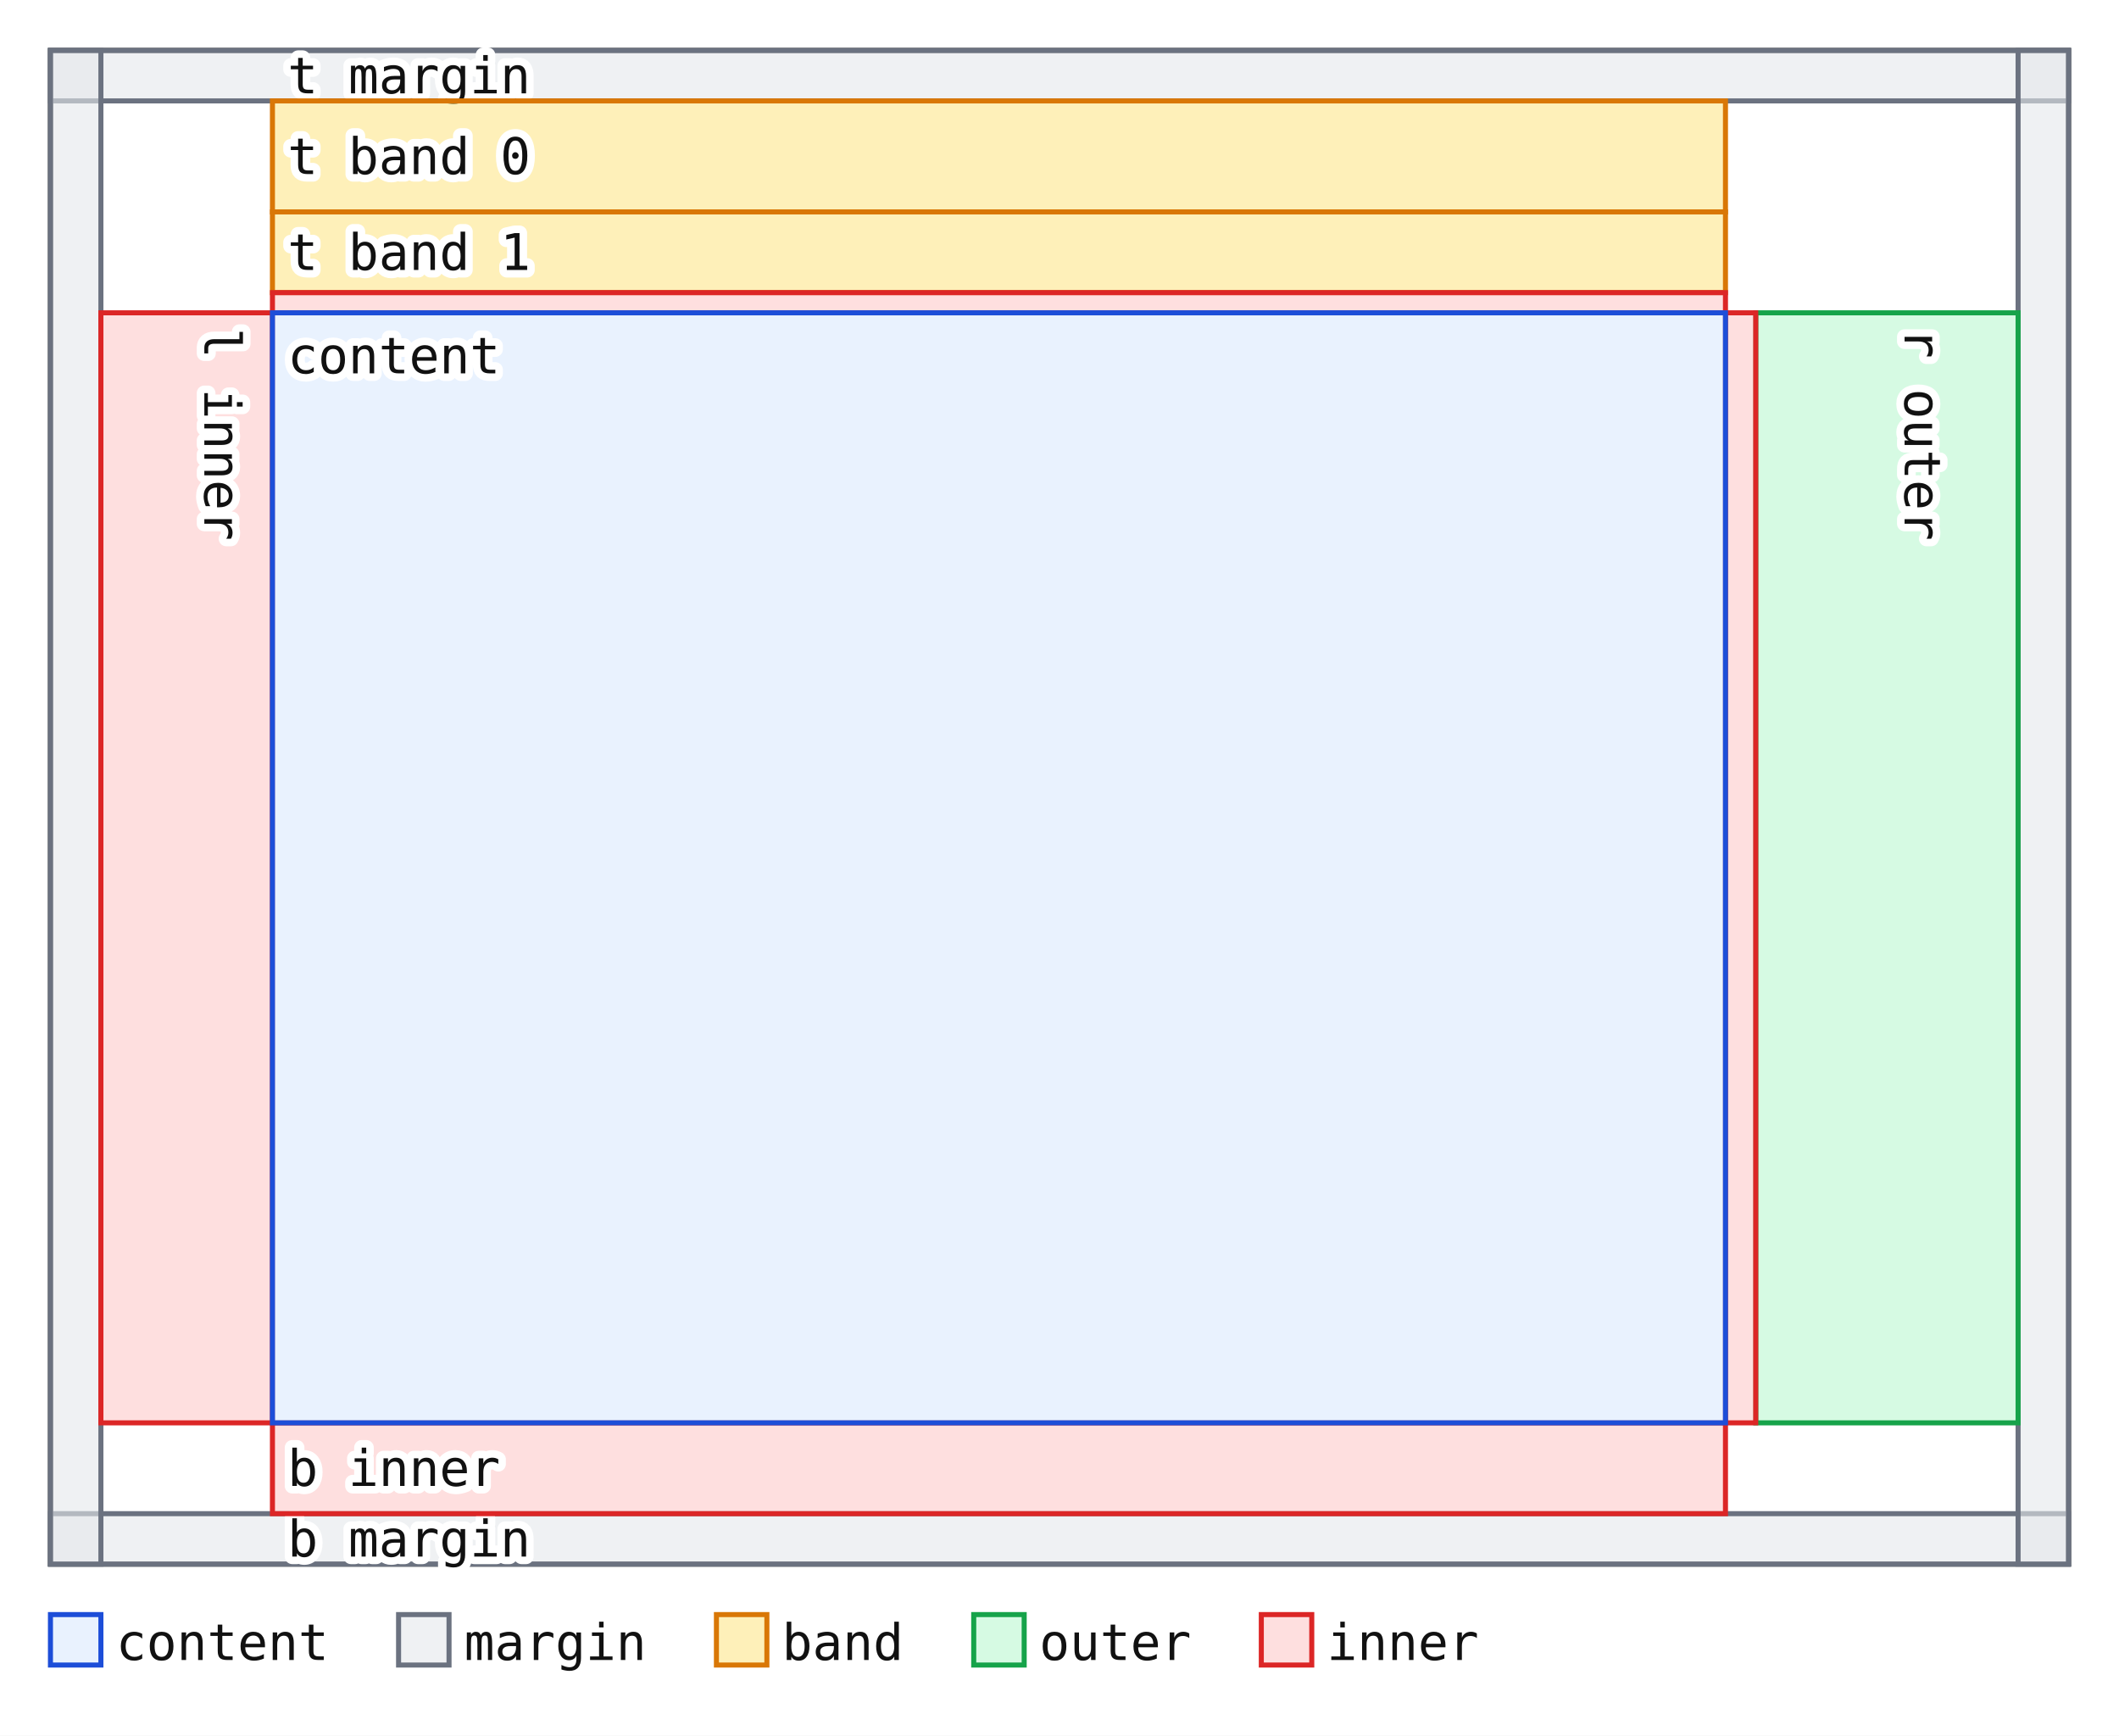
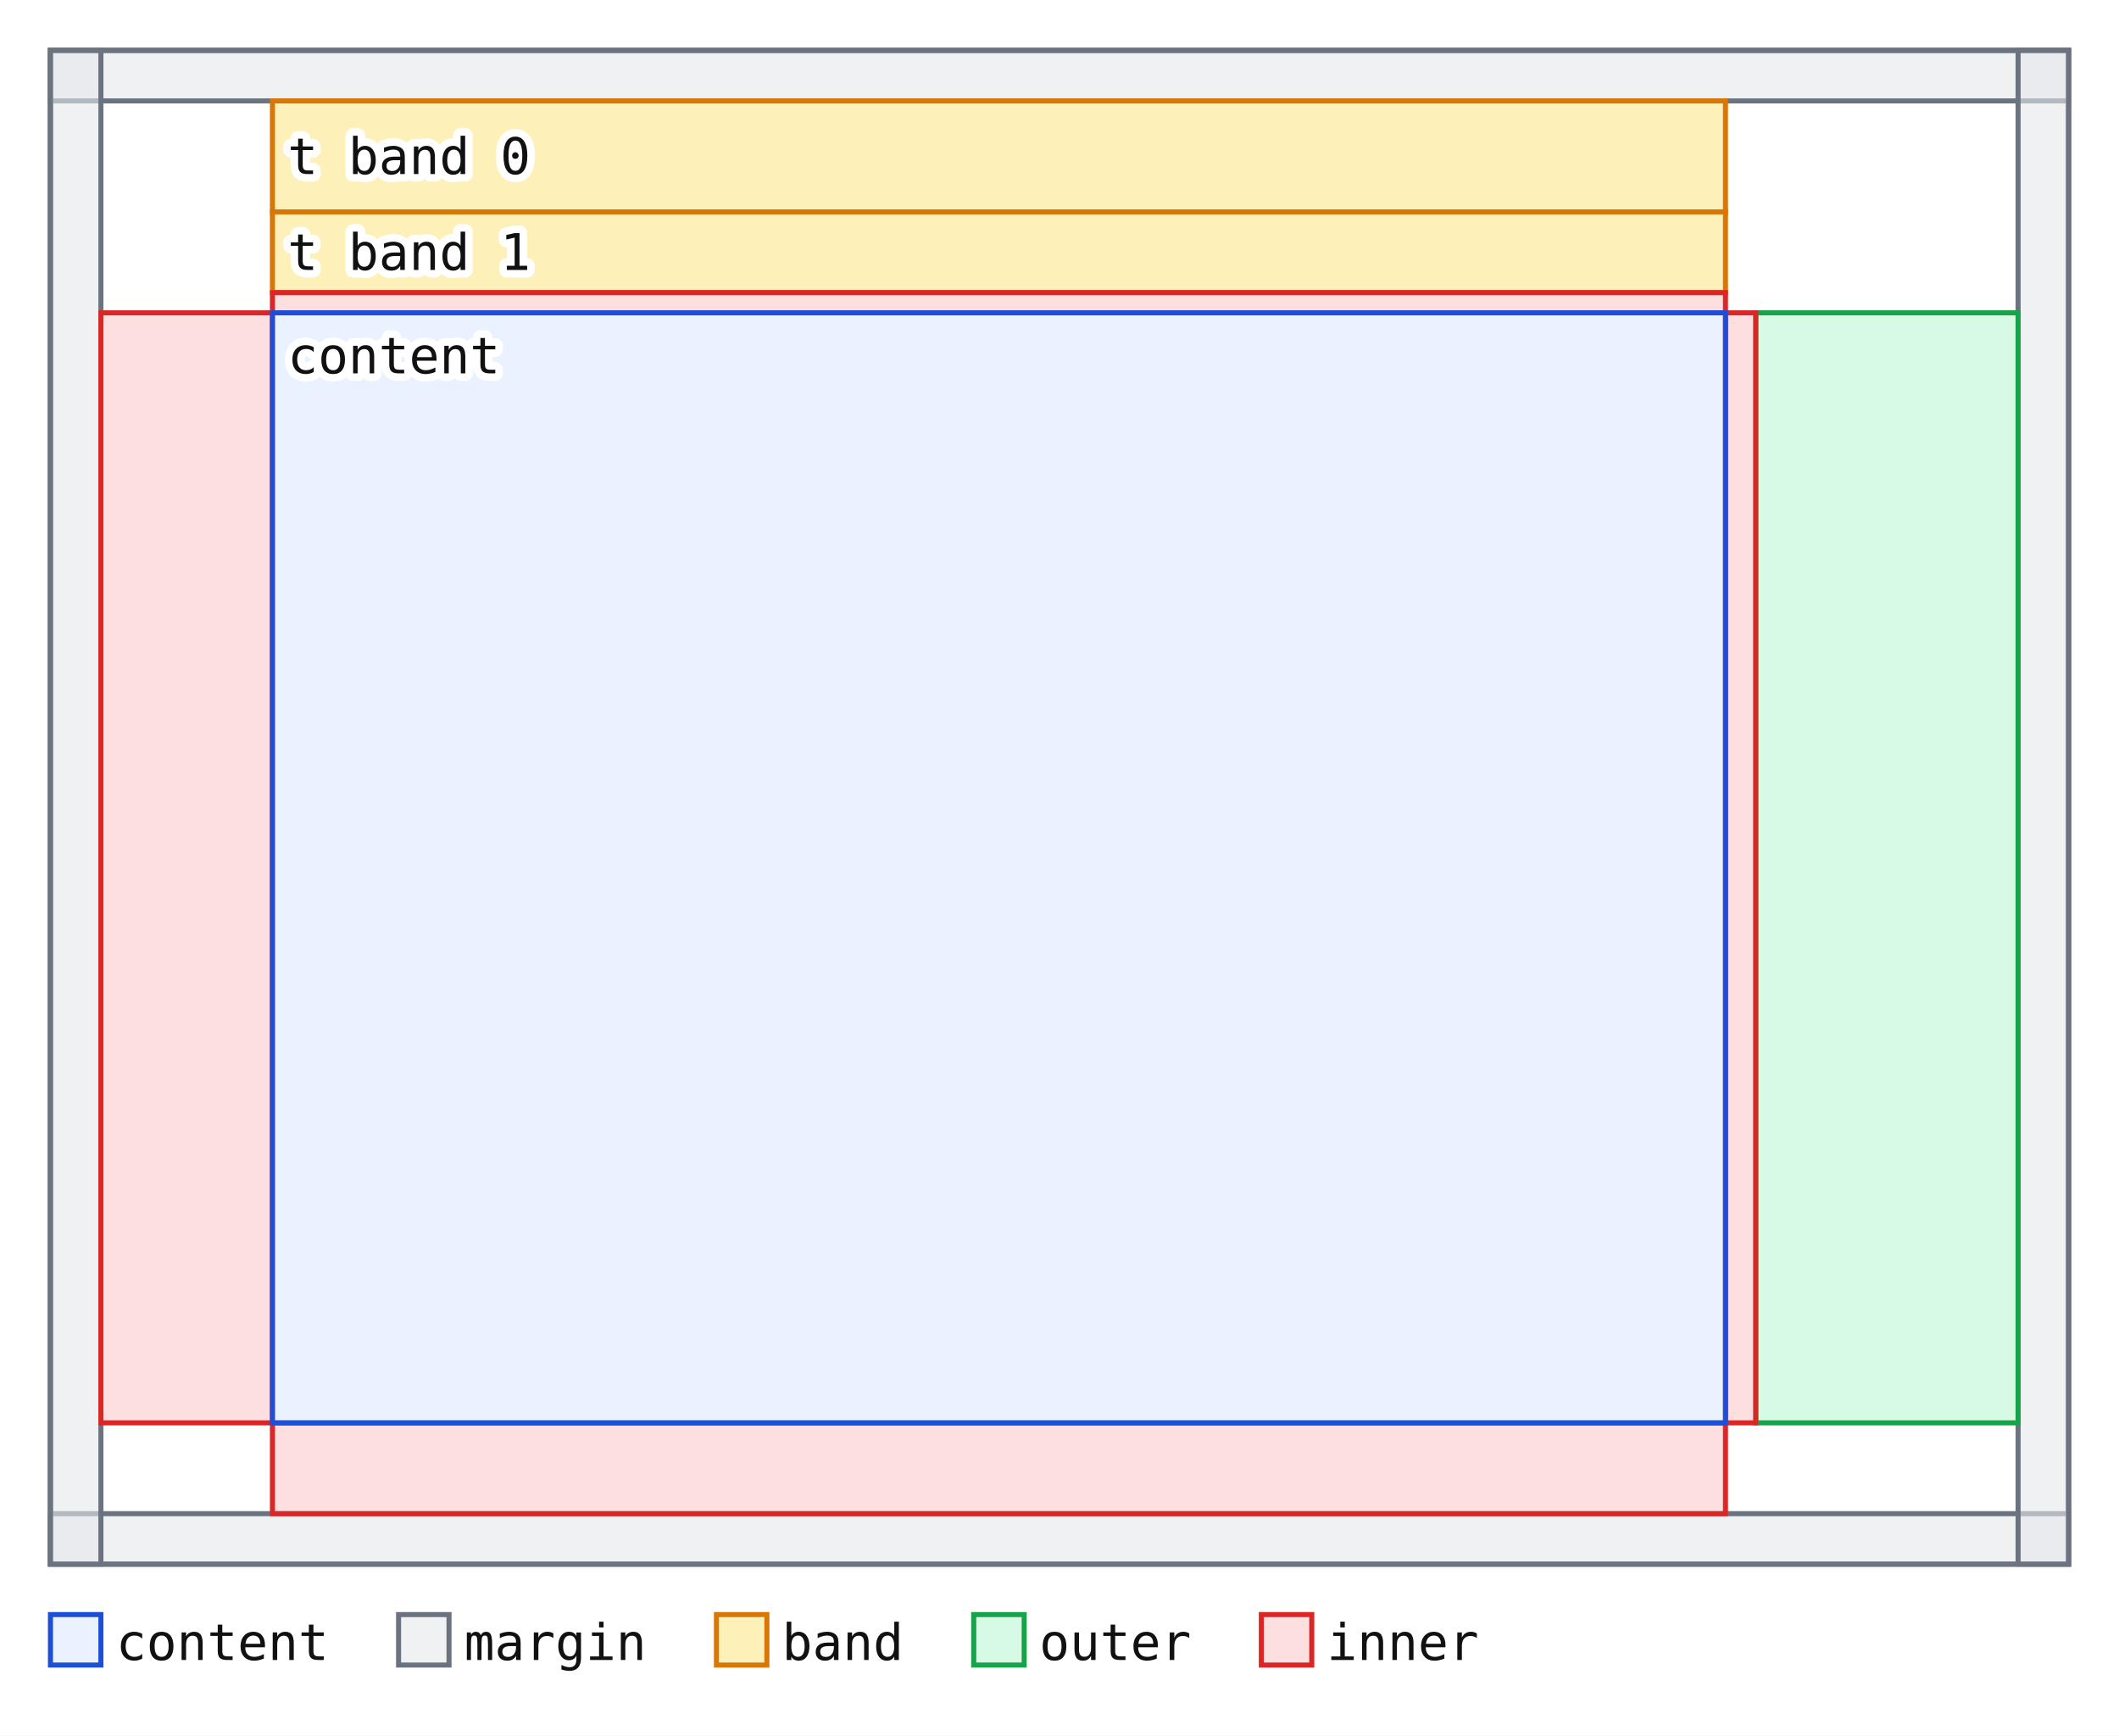
<svg xmlns="http://www.w3.org/2000/svg" viewBox="-10 -10 420 344" font-family="monospace" font-size="10">
  <rect x="-10" y="-10" width="420" height="344" fill="#ffffff" />
  <rect x="0" y="0" width="400" height="300" fill="none" stroke="#111111" stroke-width="1" />
  <rect x="0" y="0" width="400" height="10" fill="#e5e7eb" fill-opacity="0.6" stroke="#6b7280" />
-   <text x="47" y="8.5" fill="#111111" stroke="#ffffff" stroke-width="3" stroke-linejoin="round" paint-order="stroke">t margin</text>
  <rect x="44" y="10" width="288" height="22" fill="#fde68a" fill-opacity="0.6" stroke="#d97706" />
  <text x="47" y="24.5" fill="#111111" stroke="#ffffff" stroke-width="3" stroke-linejoin="round" paint-order="stroke">t band 0</text>
  <rect x="44" y="32" width="288" height="16" fill="#fde68a" fill-opacity="0.6" stroke="#d97706" />
  <text x="47" y="43.5" fill="#111111" stroke="#ffffff" stroke-width="3" stroke-linejoin="round" paint-order="stroke">t band 1</text>
  <rect x="44" y="48" width="288" height="4" fill="#fecaca" fill-opacity="0.6" stroke="#dc2626" />
  <rect x="0" y="290" width="400" height="10" fill="#e5e7eb" fill-opacity="0.6" stroke="#6b7280" />
-   <text x="47" y="298.5" fill="#111111" stroke="#ffffff" stroke-width="3" stroke-linejoin="round" paint-order="stroke">b margin</text>
  <rect x="44" y="272" width="288" height="18" fill="#fecaca" fill-opacity="0.6" stroke="#dc2626" />
-   <text x="47" y="284.5" fill="#111111" stroke="#ffffff" stroke-width="3" stroke-linejoin="round" paint-order="stroke">b inner</text>
  <rect x="0" y="0" width="10" height="300" fill="#e5e7eb" fill-opacity="0.6" stroke="#6b7280" />
  <rect x="10" y="52" width="34" height="220" fill="#fecaca" fill-opacity="0.6" stroke="#dc2626" />
-   <text x="30.5" y="55" transform="rotate(90 30.5 55)" fill="#111111" stroke="#ffffff" stroke-width="3" stroke-linejoin="round" paint-order="stroke">l inner</text>
  <rect x="390" y="0" width="10" height="300" fill="#e5e7eb" fill-opacity="0.6" stroke="#6b7280" />
  <rect x="338" y="52" width="52" height="220" fill="#bbf7d0" fill-opacity="0.6" stroke="#16a34a" />
-   <text x="367.5" y="55" transform="rotate(90 367.5 55)" fill="#111111" stroke="#ffffff" stroke-width="3" stroke-linejoin="round" paint-order="stroke">r outer</text>
  <rect x="332" y="52" width="6" height="220" fill="#fecaca" fill-opacity="0.6" stroke="#dc2626" />
  <rect x="44" y="52" width="288" height="220" fill="#dbeafe" fill-opacity="0.6" stroke="#1d4ed8" />
  <text x="47" y="64" fill="#111111" stroke="#ffffff" stroke-width="3" stroke-linejoin="round" paint-order="stroke">content</text>
  <rect x="0" y="310" width="10" height="10" fill="#dbeafe" fill-opacity="0.6" stroke="#1d4ed8" />
  <text x="13" y="319" fill="#111111" stroke="#ffffff" stroke-width="3" stroke-linejoin="round" paint-order="stroke">content</text>
  <rect x="69" y="310" width="10" height="10" fill="#e5e7eb" fill-opacity="0.6" stroke="#6b7280" />
  <text x="82" y="319" fill="#111111" stroke="#ffffff" stroke-width="3" stroke-linejoin="round" paint-order="stroke">margin</text>
  <rect x="132" y="310" width="10" height="10" fill="#fde68a" fill-opacity="0.6" stroke="#d97706" />
  <text x="145" y="319" fill="#111111" stroke="#ffffff" stroke-width="3" stroke-linejoin="round" paint-order="stroke">band</text>
  <rect x="183" y="310" width="10" height="10" fill="#bbf7d0" fill-opacity="0.6" stroke="#16a34a" />
  <text x="196" y="319" fill="#111111" stroke="#ffffff" stroke-width="3" stroke-linejoin="round" paint-order="stroke">outer</text>
  <rect x="240" y="310" width="10" height="10" fill="#fecaca" fill-opacity="0.6" stroke="#dc2626" />
  <text x="253" y="319" fill="#111111" stroke="#ffffff" stroke-width="3" stroke-linejoin="round" paint-order="stroke">inner</text>
</svg>
